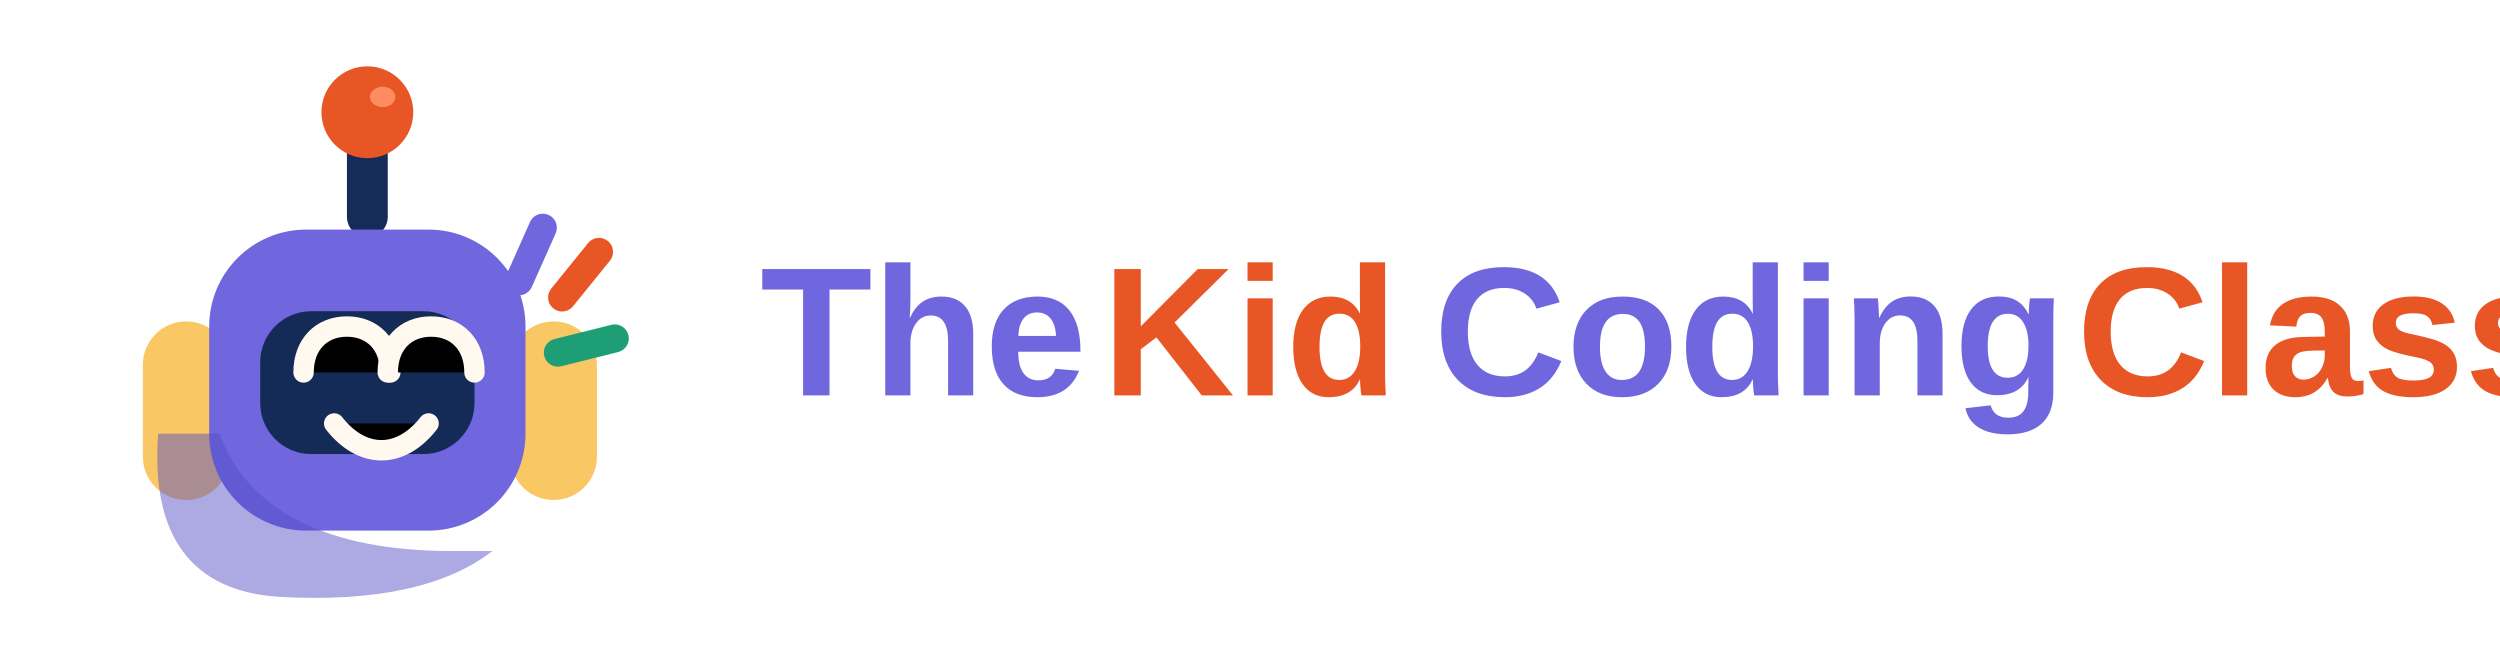
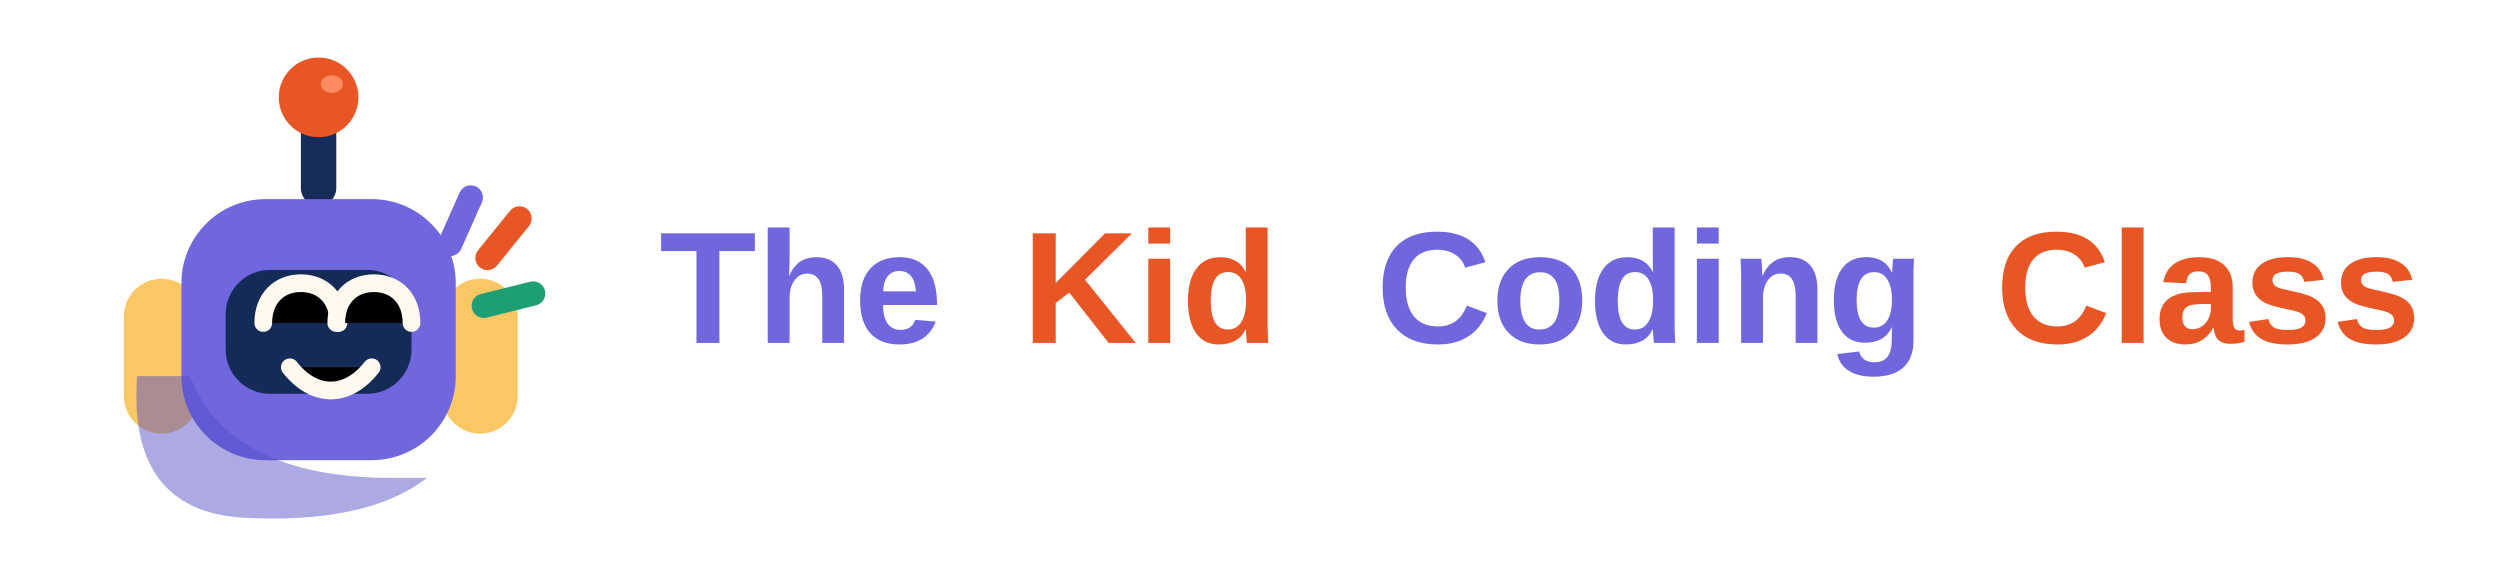
- <svg xmlns="http://www.w3.org/2000/svg" viewBox="0 0 980 260" role="img" aria-labelledby="title desc">
+ <svg xmlns="http://www.w3.org/2000/svg" viewBox="0 0 1130 260" role="img" aria-labelledby="title desc">
  <g transform="translate(50 44)">
    <rect x="86" y="5" width="16" height="44" rx="8" fill="#172B58" />
    <circle cx="94" cy="0" r="18" fill="#E95625" />
    <ellipse cx="100" cy="-6" rx="5" ry="4" fill="#FF8B61" />
    <rect x="6" y="82" width="34" height="70" rx="17" fill="#FAC765" />
    <rect x="150" y="82" width="34" height="70" rx="17" fill="#FAC765" />
    <rect x="32" y="46" width="124" height="118" rx="38" fill="#7067DE" />
    <path d="M36 126c11 30 42 46 91 46h16c-18 14-46 20-83 18-35-2-51-24-48-64z" fill="#544CC5" opacity=".48" />
    <rect x="52" y="78" width="84" height="56" rx="20" fill="#142B58" />
    <path d="M69 102c0-11 7-18 17-18 10 0 17 7 17 18" stroke="#FFF9F0" stroke-width="8" stroke-linecap="round" />
    <path d="M102 102c0-11 7-18 17-18 10 0 17 7 17 18" stroke="#FFF9F0" stroke-width="8" stroke-linecap="round" />
    <path d="M81 122c11 14 26 14 37 0" stroke="#FFF9F0" stroke-width="8" stroke-linecap="round" />
    <rect x="160" y="38" width="11" height="34" rx="5.5" transform="rotate(24 160 38)" fill="#7067DE" />
    <rect x="184" y="47" width="11" height="34" rx="5.5" transform="rotate(39 184 47)" fill="#E95625" />
    <rect x="195" y="82" width="11" height="34" rx="5.5" transform="rotate(76 195 82)" fill="#1D9E75" />
  </g>
  <g font-family="Boogaloo, Quicksand, Arial, sans-serif" font-weight="700">
    <text x="298" y="155" font-size="72" fill="#7067DE">The</text>
-     <text x="432" y="155" font-size="72" fill="#E95625">Kid</text>
-     <text x="562" y="155" font-size="72" fill="#7067DE">Coding</text>
-     <text x="814" y="155" font-size="72" fill="#E95625">Class</text>
+     <text x="462" y="155" font-size="72" fill="#E95625">Kid</text>
+     <text x="622" y="155" font-size="72" fill="#7067DE">Coding</text>
+     <text x="902" y="155" font-size="72" fill="#E95625">Class</text>
  </g>
</svg>
